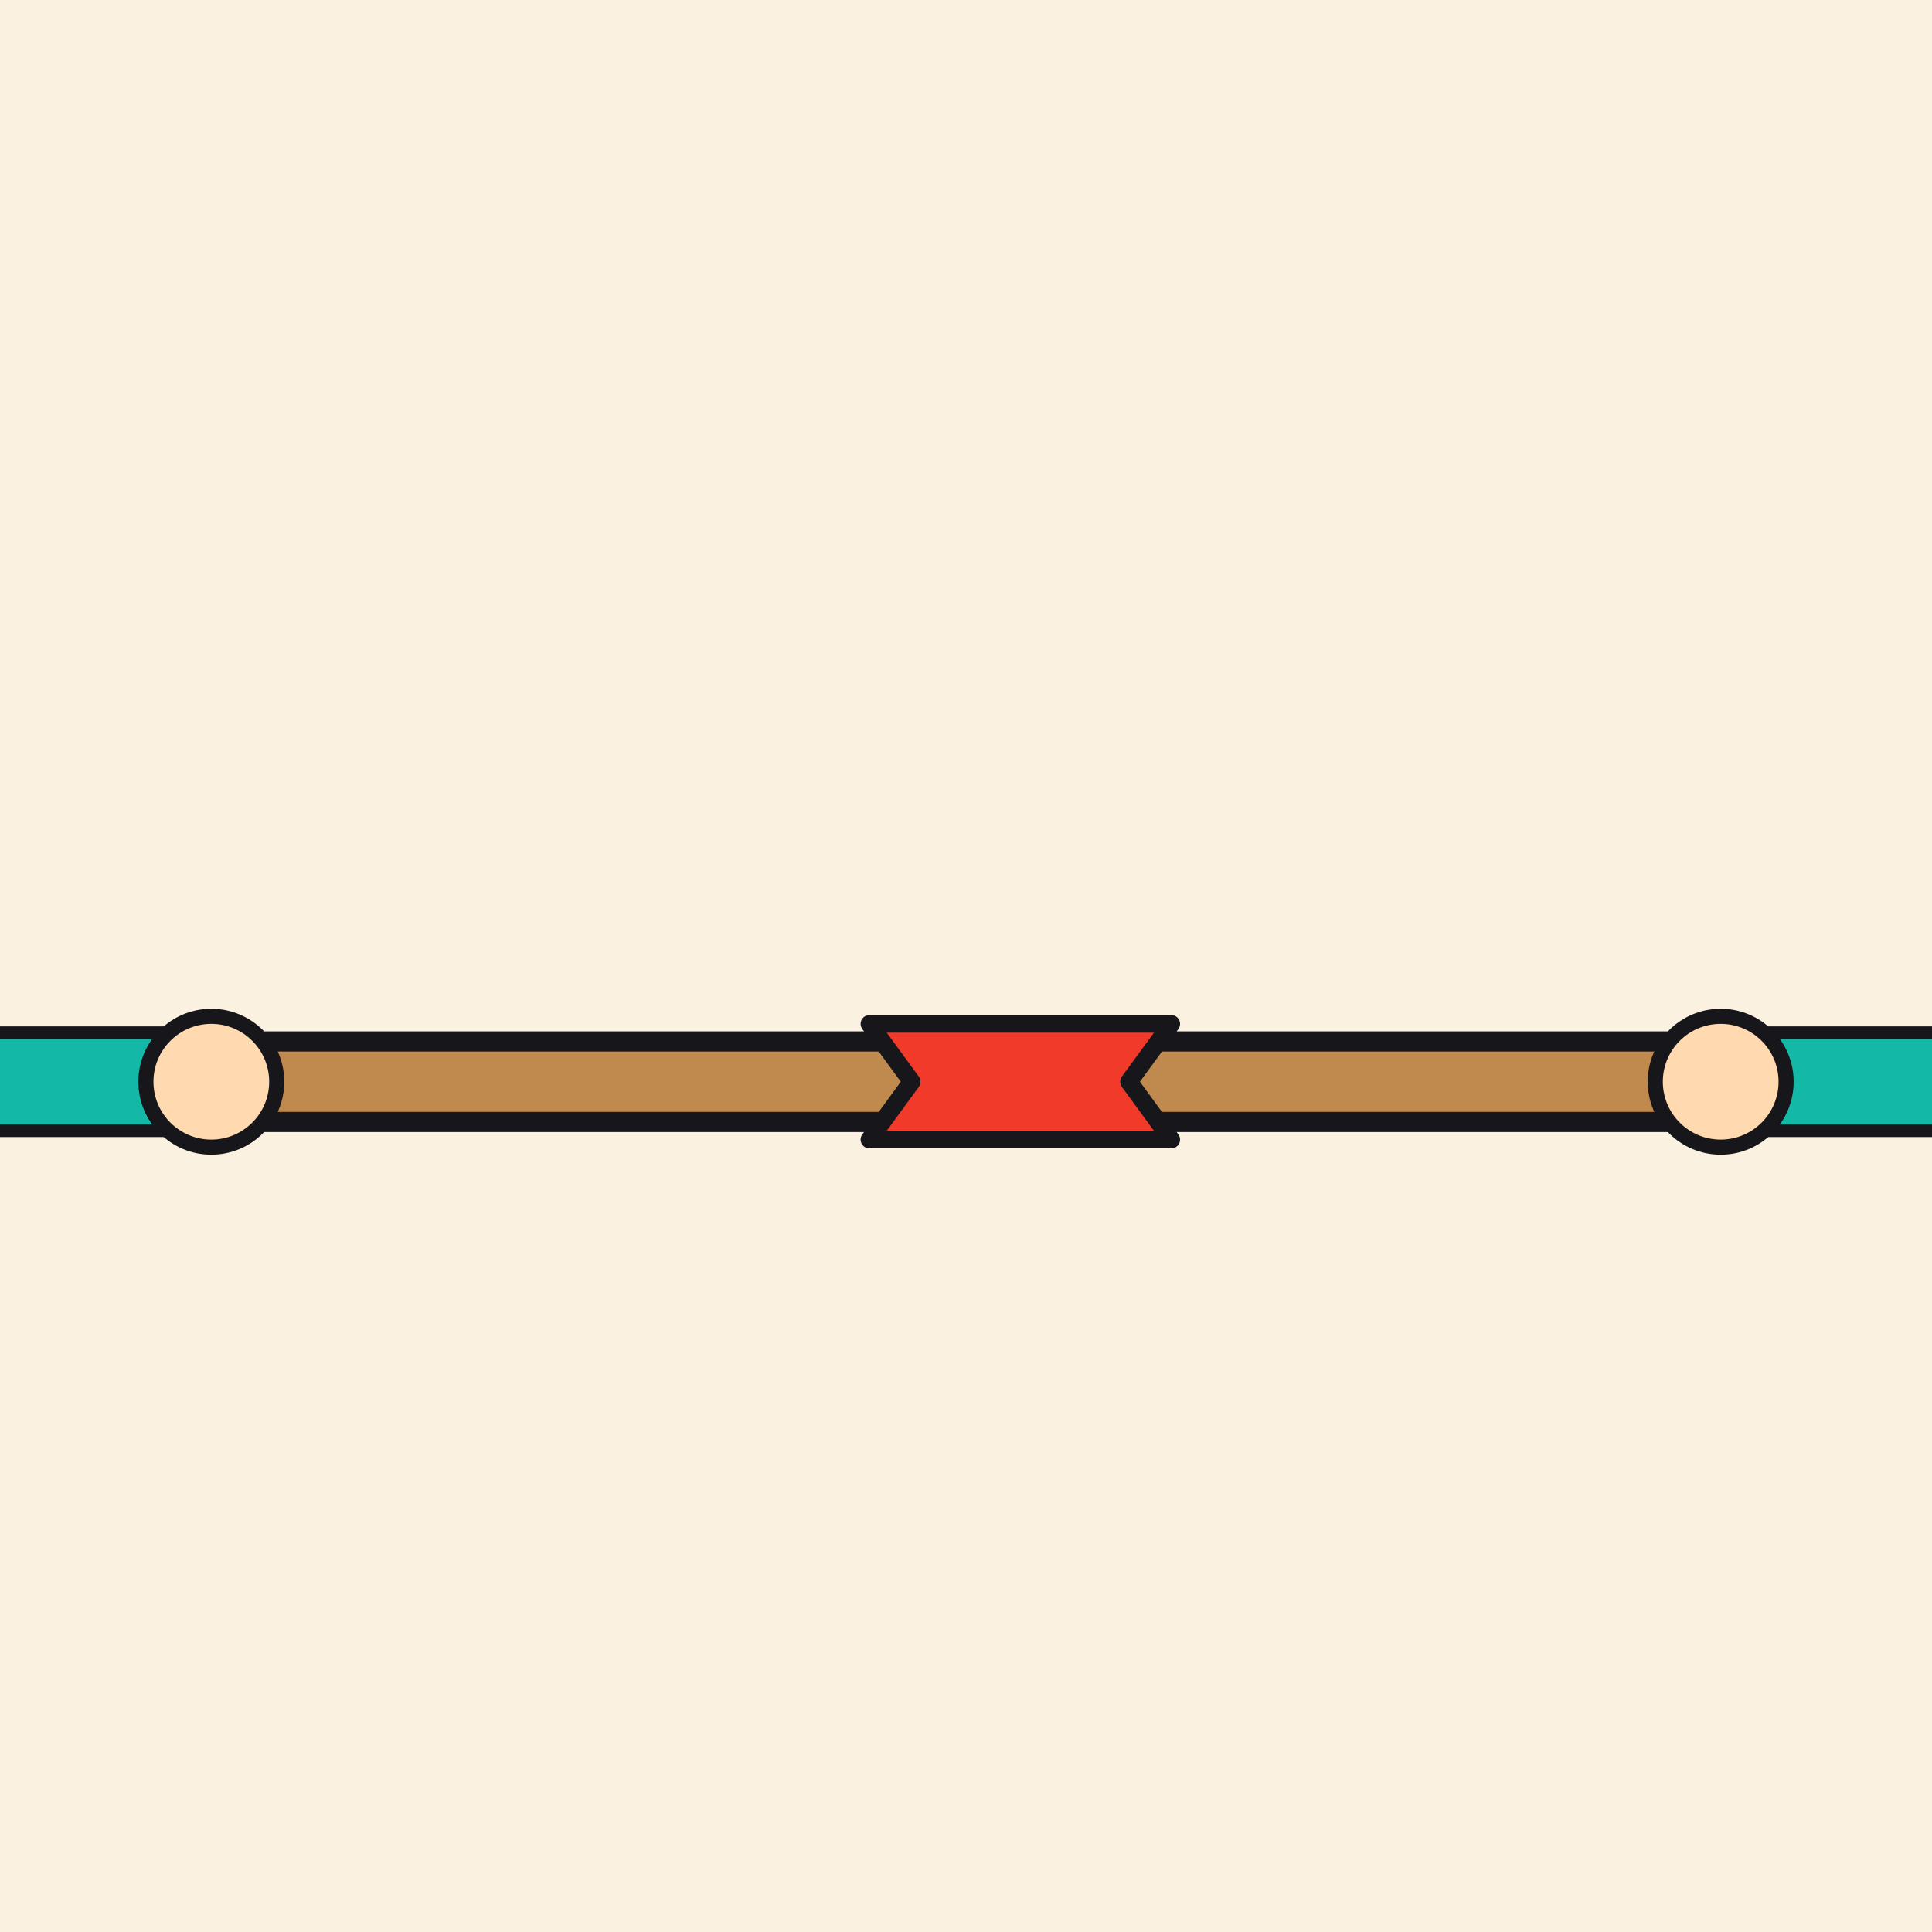
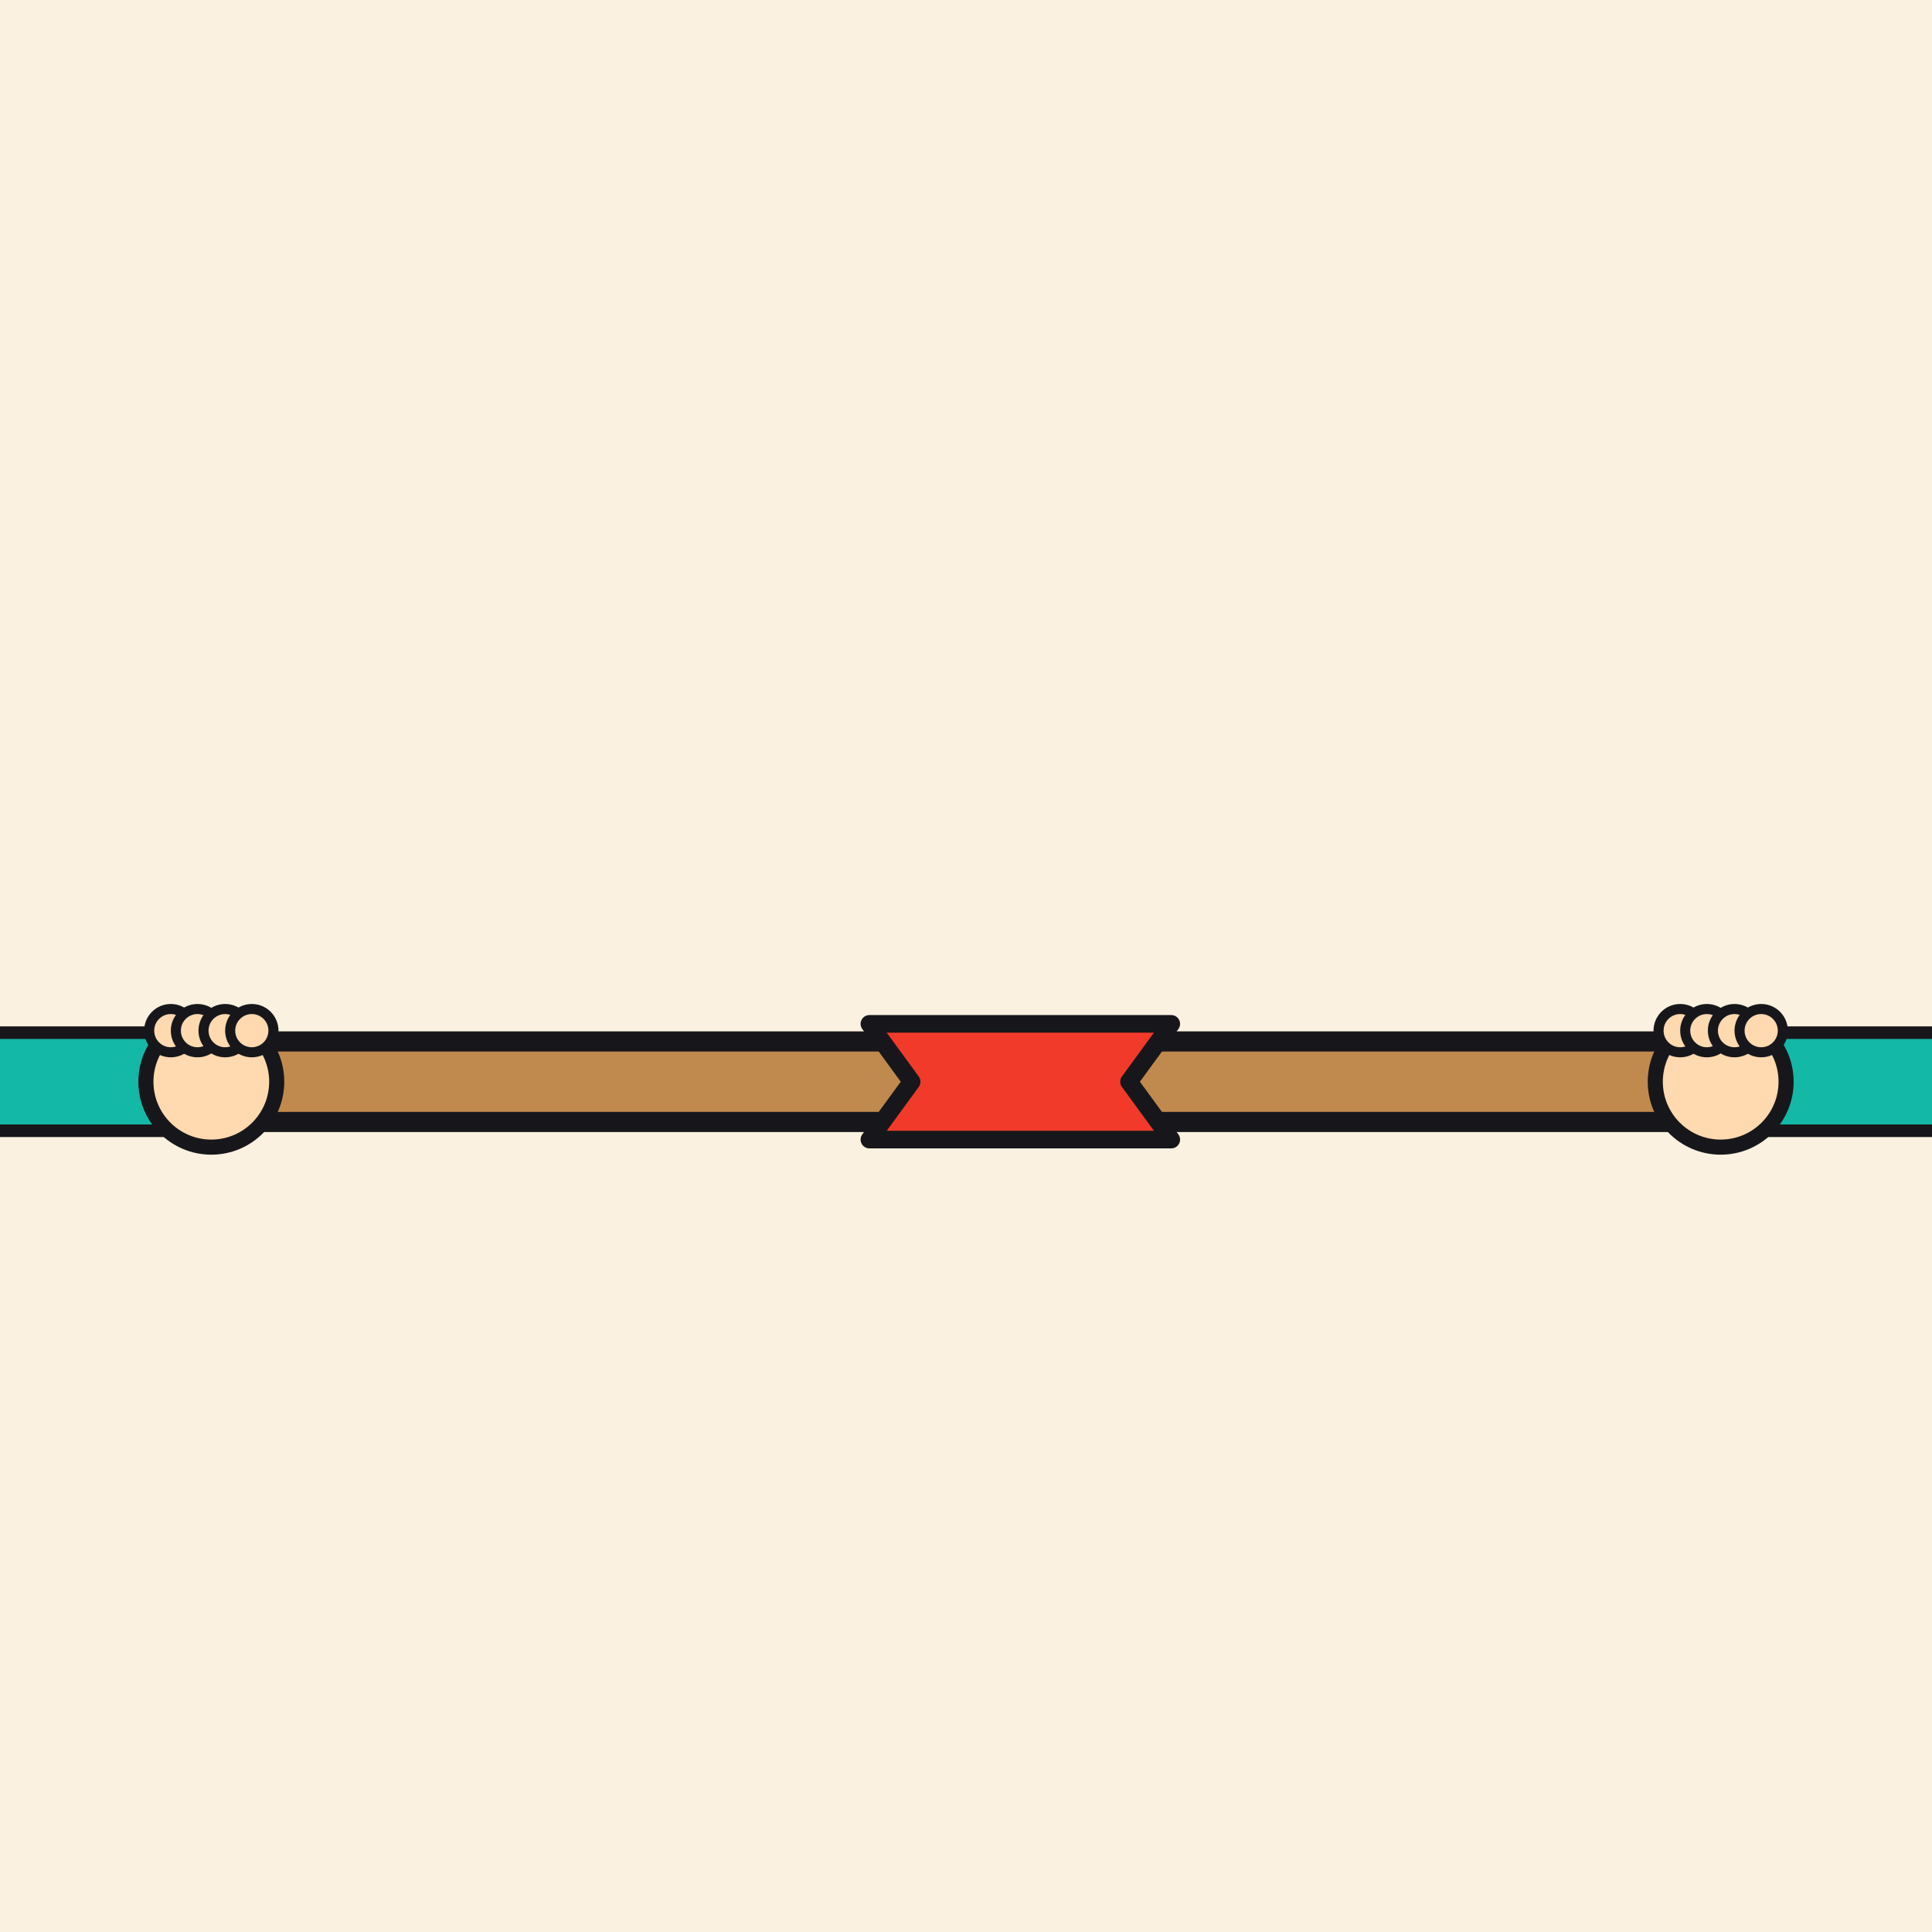
<svg xmlns="http://www.w3.org/2000/svg" viewBox="0 0 768 768" width="768" height="768">
  <rect width="768" height="768" fill="#FAF1E0" />
  <g id="agentAction">
    <g transform="translate(384,384) scale(1.0) translate(-384.0,-384.0)">
      <rect x="-307" y="-307" width="1382" height="1382" fill="#FAF1E0" />
      <path d="M84.0,430.0 L684.0,430.0" stroke="#17171B" stroke-width="40.0" stroke-linecap="round" fill="none" />
      <path d="M84.0,430.0 L684.0,430.0" stroke="#C08A4E" stroke-width="24.0" stroke-linecap="round" fill="none" />
      <polygon points="345.6,407.0 465.6,407.0 448.8,430.0 465.6,453.0 345.6,453.0 362.4,430.0" fill="#F23A2B" stroke="#17171B" stroke-width="7" stroke-linejoin="round" />
      <path d="M-90.0,430.0 L84.0,430.0" stroke="#17171B" stroke-width="44" stroke-linecap="round" fill="none" />
      <path d="M-90.0,430.0 L84.0,430.0" stroke="#14B8A6" stroke-width="34" stroke-linecap="round" fill="none" />
      <circle cx="84.0" cy="430.0" r="26.0" fill="#FFD9AF" stroke="#17171B" stroke-width="6" />
+       <circle cx="67.9" cy="409.7" r="8.6" fill="#FFD9AF" stroke="#17171B" stroke-width="4" />
+       <circle cx="78.5" cy="409.7" r="8.6" fill="#FFD9AF" stroke="#17171B" stroke-width="4" />
+       <circle cx="89.5" cy="409.7" r="8.6" fill="#FFD9AF" stroke="#17171B" stroke-width="4" />
+       <circle cx="100.1" cy="409.7" r="8.6" fill="#FFD9AF" stroke="#17171B" stroke-width="4" />
      <path d="M858.0,430.0 L684.0,430.0" stroke="#17171B" stroke-width="44" stroke-linecap="round" fill="none" />
      <path d="M858.0,430.0 L684.0,430.0" stroke="#14B8A6" stroke-width="34" stroke-linecap="round" fill="none" />
      <circle cx="684.0" cy="430.0" r="26.0" fill="#FFD9AF" stroke="#17171B" stroke-width="6" />
+       <circle cx="667.9" cy="409.7" r="8.6" fill="#FFD9AF" stroke="#17171B" stroke-width="4" />
+       <circle cx="678.5" cy="409.7" r="8.6" fill="#FFD9AF" stroke="#17171B" stroke-width="4" />
+       <circle cx="689.5" cy="409.7" r="8.6" fill="#FFD9AF" stroke="#17171B" stroke-width="4" />
+       <circle cx="700.1" cy="409.7" r="8.6" fill="#FFD9AF" stroke="#17171B" stroke-width="4" />
    </g>
  </g>
  <g id="patientImpact" />
  <g id="resultState" />
</svg>
